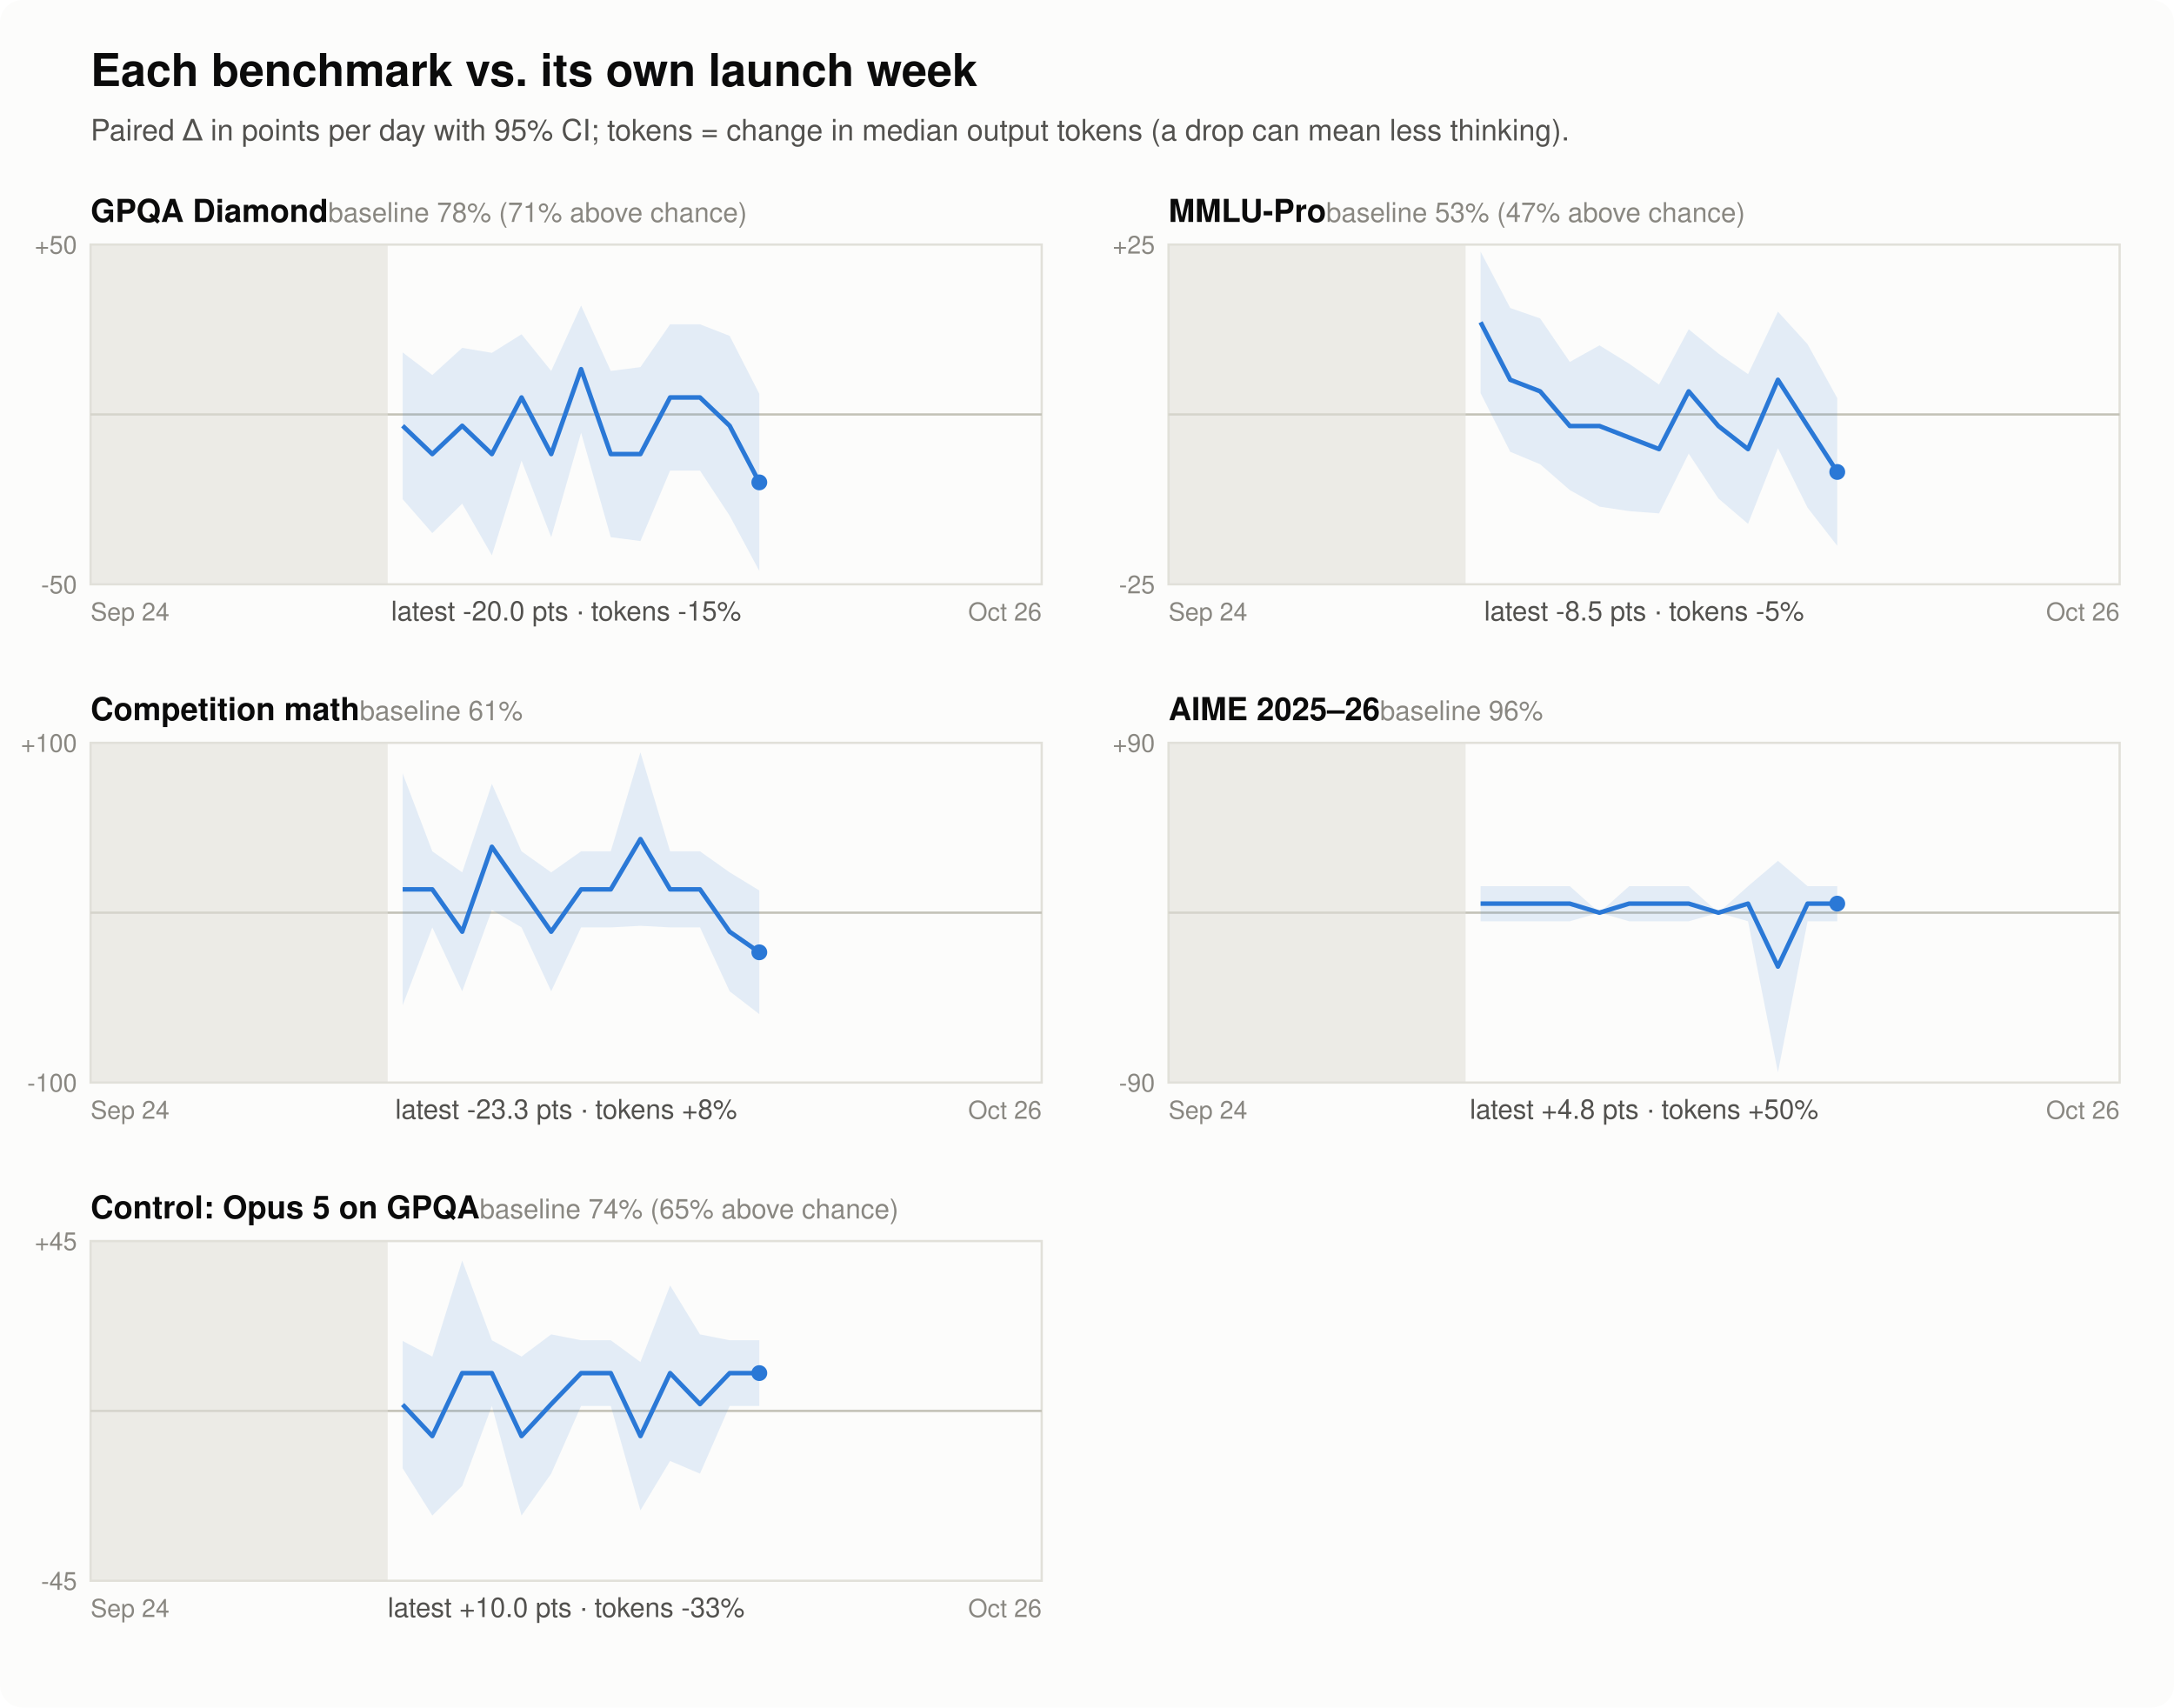
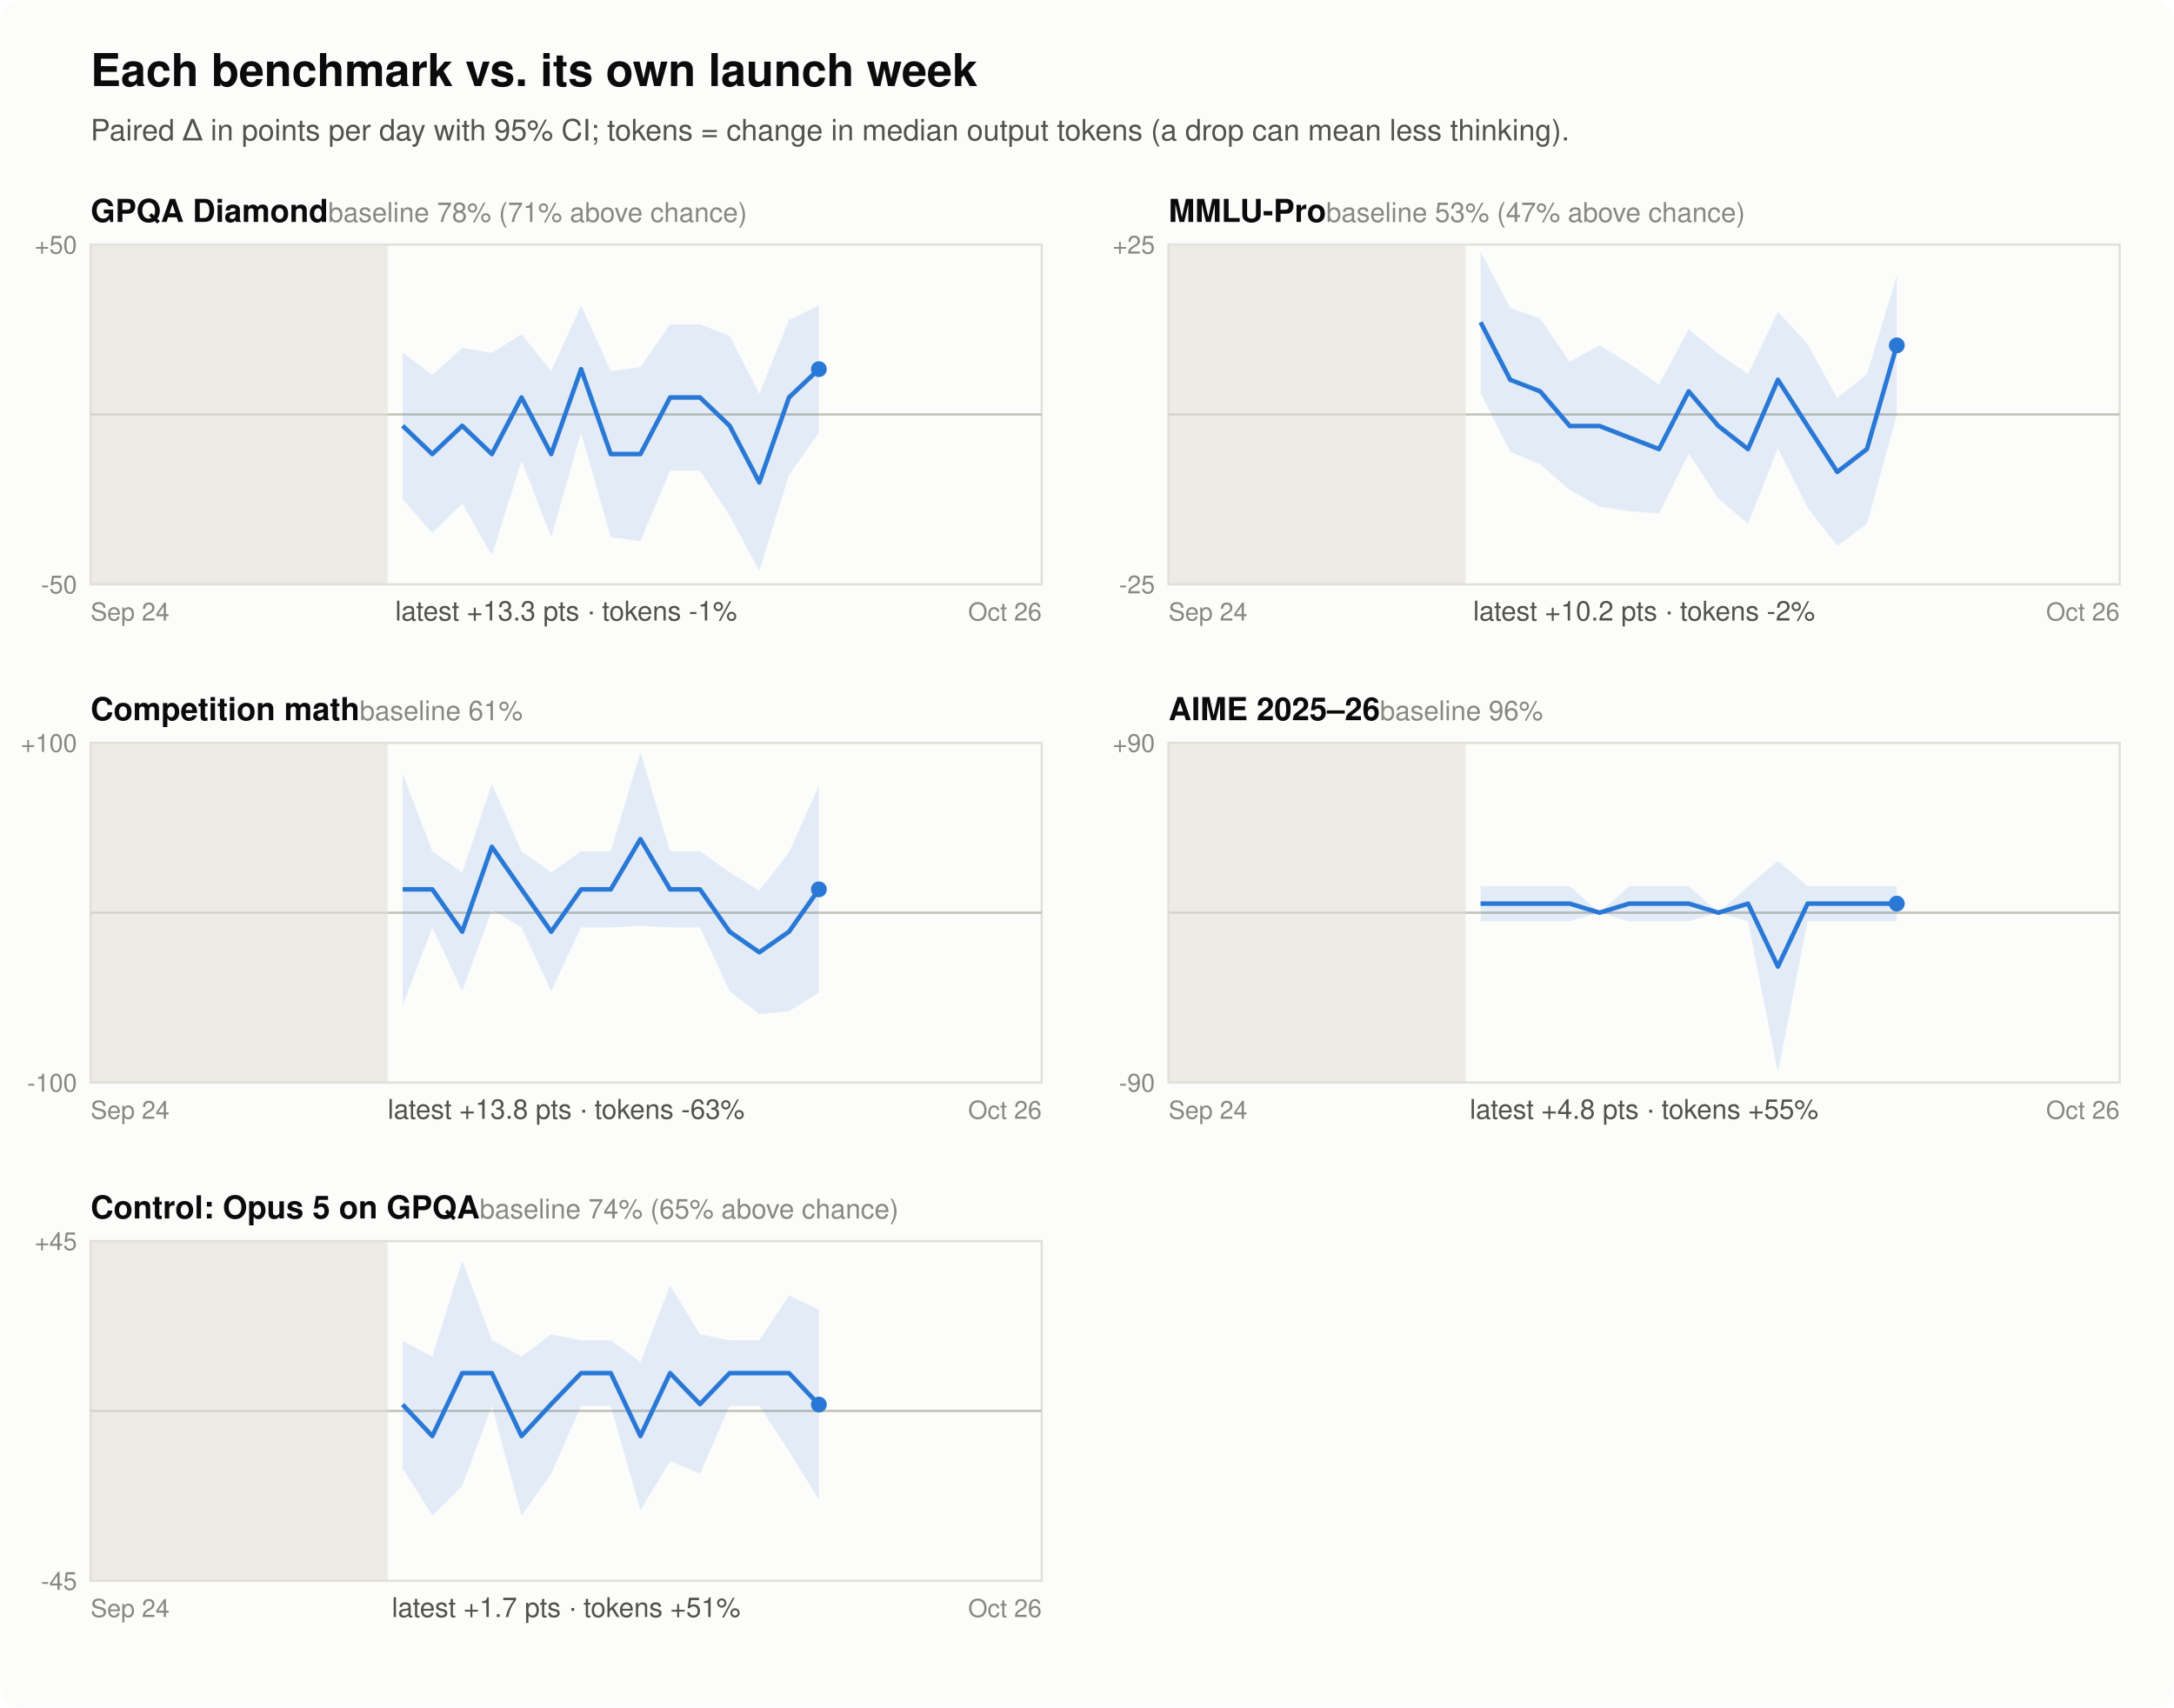
<svg xmlns="http://www.w3.org/2000/svg" width="960" height="754" viewBox="0 0 960 754" font-family="-apple-system, Segoe UI, Helvetica, Arial, sans-serif" role="img" aria-labelledby="ft fd">
  <rect width="960" height="754" rx="10" fill="#fcfcfb" />
  <text x="40" y="38" fill="#0b0b0b" font-size="20" font-weight="600">Each benchmark vs. its own launch week</text>
  <text x="40" y="62" fill="#52514e" font-size="13">Paired Δ in points per day with 95% CI; tokens = change in median output tokens (a drop can mean less thinking).</text>
  <text x="40" y="98" fill="#0b0b0b" font-size="14" font-weight="600">GPQA Diamond<tspan fill="#898781" font-weight="400" font-size="12">  baseline 78% (71% above chance)</tspan>
  </text>
  <rect x="40" y="108" width="420" height="150" fill="none" stroke="#e1e0d9" />
  <line x1="40" y1="183.0" x2="460" y2="183.0" stroke="#c3c2b7" />
  <text x="34" y="262.0" text-anchor="end" fill="#898781" font-size="11">-50</text>
  <text x="34" y="112.0" text-anchor="end" fill="#898781" font-size="11">+50</text>
  <rect x="40.0" y="108" width="131.2" height="150" fill="#e1e0d9" opacity="0.6" />
  <text x="40" y="274" fill="#898781" font-size="11">Sep 24</text>
  <text x="460" y="274" text-anchor="end" fill="#898781" font-size="11">Oct 26</text>
-   <path d="M177.8,155.6 L190.9,165.6 L204.1,153.6 L217.2,155.8 L230.3,147.6 L243.4,163.8 L256.6,134.9 L269.7,163.8 L282.8,162.1 L295.9,143.2 L309.1,143.2 L322.2,148.3 L335.3,173.9 L335.3,252.1 L322.2,227.7 L309.1,207.8 L295.9,207.8 L282.8,238.9 L269.7,237.2 L256.6,191.1 L243.4,237.2 L230.3,203.4 L217.2,245.2 L204.1,222.4 L190.9,235.4 L177.8,220.4 Z" fill="#2a78d6" opacity="0.12" />
-   <path d="M177.8,188.0 L190.9,200.5 L204.1,188.0 L217.2,200.5 L230.3,175.5 L243.4,200.5 L256.6,163.0 L269.7,200.5 L282.8,200.5 L295.9,175.5 L309.1,175.5 L322.2,188.0 L335.3,213.0" fill="none" stroke="#2a78d6" stroke-width="2" stroke-linejoin="round" />
-   <circle cx="335.3" cy="213.0" r="3.5" fill="#2a78d6" />
-   <text x="250.0" y="274" text-anchor="middle" fill="#52514e" font-size="12">latest -20.0 pts · tokens -15%</text>
+   <path d="M177.8,155.6 L190.9,165.6 L204.1,153.6 L217.2,155.8 L230.3,147.6 L243.4,163.8 L256.6,134.9 L269.7,163.8 L282.8,162.1 L295.9,143.2 L309.1,143.2 L322.2,148.3 L335.3,173.9 L348.4,141.3 L361.6,134.9 L361.6,191.1 L348.4,209.7 L335.3,252.1 L322.2,227.7 L309.1,207.8 L295.9,207.8 L282.8,238.9 L269.7,237.2 L256.6,191.1 L243.4,237.2 L230.3,203.4 L217.2,245.2 L204.1,222.4 L190.9,235.4 L177.8,220.4 Z" fill="#2a78d6" opacity="0.12" />
+   <path d="M177.8,188.0 L190.9,200.5 L204.1,188.0 L217.2,200.5 L230.3,175.5 L243.4,200.5 L256.6,163.0 L269.7,200.5 L282.8,200.5 L295.9,175.5 L309.1,175.5 L322.2,188.0 L335.3,213.0 L348.4,175.5 L361.6,163.0" fill="none" stroke="#2a78d6" stroke-width="2" stroke-linejoin="round" />
+   <circle cx="361.6" cy="163.0" r="3.5" fill="#2a78d6" />
+   <text x="250.0" y="274" text-anchor="middle" fill="#52514e" font-size="12">latest +13.3 pts · tokens -1%</text>
  <text x="516" y="98" fill="#0b0b0b" font-size="14" font-weight="600">MMLU-Pro<tspan fill="#898781" font-weight="400" font-size="12">  baseline 53% (47% above chance)</tspan>
  </text>
  <rect x="516" y="108" width="420" height="150" fill="none" stroke="#e1e0d9" />
  <line x1="516" y1="183.0" x2="936" y2="183.0" stroke="#c3c2b7" />
  <text x="510" y="262.0" text-anchor="end" fill="#898781" font-size="11">-25</text>
  <text x="510" y="112.0" text-anchor="end" fill="#898781" font-size="11">+25</text>
  <rect x="516.0" y="108" width="131.2" height="150" fill="#e1e0d9" opacity="0.6" />
  <text x="516" y="274" fill="#898781" font-size="11">Sep 24</text>
  <text x="936" y="274" text-anchor="end" fill="#898781" font-size="11">Oct 26</text>
-   <path d="M653.8,111.1 L666.9,136.0 L680.1,140.6 L693.2,159.8 L706.3,152.5 L719.4,160.6 L732.6,169.8 L745.7,145.4 L758.8,156.1 L771.9,165.2 L785.1,137.6 L798.2,152.0 L811.3,175.8 L811.3,241.0 L798.2,224.2 L785.1,197.9 L771.9,231.3 L758.8,220.1 L745.7,200.3 L732.6,226.7 L719.4,225.7 L706.3,223.7 L693.2,216.4 L680.1,205.0 L666.9,199.5 L653.8,173.6 Z" fill="#2a78d6" opacity="0.12" />
-   <path d="M653.8,142.3 L666.9,167.7 L680.1,172.8 L693.2,188.1 L706.3,188.1 L719.4,193.2 L732.6,198.3 L745.7,172.8 L758.8,188.1 L771.9,198.3 L785.1,167.7 L798.2,188.1 L811.3,208.4" fill="none" stroke="#2a78d6" stroke-width="2" stroke-linejoin="round" />
-   <circle cx="811.3" cy="208.4" r="3.5" fill="#2a78d6" />
-   <text x="726.0" y="274" text-anchor="middle" fill="#52514e" font-size="12">latest -8.5 pts · tokens -5%</text>
+   <path d="M653.8,111.1 L666.9,136.0 L680.1,140.6 L693.2,159.8 L706.3,152.5 L719.4,160.6 L732.6,169.8 L745.7,145.4 L758.8,156.1 L771.9,165.2 L785.1,137.6 L798.2,152.0 L811.3,175.8 L824.4,165.2 L837.6,121.8 L837.6,183.2 L824.4,231.3 L811.3,241.0 L798.2,224.2 L785.1,197.9 L771.9,231.3 L758.8,220.1 L745.7,200.3 L732.6,226.7 L719.4,225.7 L706.3,223.7 L693.2,216.4 L680.1,205.0 L666.9,199.5 L653.8,173.6 Z" fill="#2a78d6" opacity="0.12" />
+   <path d="M653.8,142.3 L666.9,167.7 L680.1,172.8 L693.2,188.1 L706.3,188.1 L719.4,193.2 L732.6,198.3 L745.7,172.8 L758.8,188.1 L771.9,198.3 L785.1,167.7 L798.2,188.1 L811.3,208.4 L824.4,198.3 L837.6,152.5" fill="none" stroke="#2a78d6" stroke-width="2" stroke-linejoin="round" />
+   <circle cx="837.6" cy="152.5" r="3.5" fill="#2a78d6" />
+   <text x="726.0" y="274" text-anchor="middle" fill="#52514e" font-size="12">latest +10.2 pts · tokens -2%</text>
  <text x="40" y="318" fill="#0b0b0b" font-size="14" font-weight="600">Competition math<tspan fill="#898781" font-weight="400" font-size="12">  baseline 61%</tspan>
  </text>
  <rect x="40" y="328" width="420" height="150" fill="none" stroke="#e1e0d9" />
  <line x1="40" y1="403.0" x2="460" y2="403.0" stroke="#c3c2b7" />
  <text x="34" y="482.0" text-anchor="end" fill="#898781" font-size="11">-100</text>
  <text x="34" y="332.0" text-anchor="end" fill="#898781" font-size="11">+100</text>
  <rect x="40.0" y="328" width="131.2" height="150" fill="#e1e0d9" opacity="0.6" />
  <text x="40" y="494" fill="#898781" font-size="11">Sep 24</text>
  <text x="460" y="494" text-anchor="end" fill="#898781" font-size="11">Oct 26</text>
-   <path d="M177.8,341.5 L190.9,375.9 L204.1,385.2 L217.2,346.1 L230.3,375.9 L243.4,385.2 L256.6,375.9 L269.7,375.9 L282.8,332.2 L295.9,375.9 L309.1,375.9 L322.2,385.2 L335.3,393.2 L335.3,447.8 L322.2,437.7 L309.1,409.5 L295.9,409.5 L282.8,408.8 L269.7,409.5 L256.6,409.5 L243.4,437.7 L230.3,409.5 L217.2,401.8 L204.1,437.7 L190.9,409.5 L177.8,443.9 Z" fill="#2a78d6" opacity="0.12" />
-   <path d="M177.8,392.7 L190.9,392.7 L204.1,411.4 L217.2,373.9 L230.3,392.7 L243.4,411.4 L256.6,392.7 L269.7,392.7 L282.8,370.5 L295.9,392.7 L309.1,392.7 L322.2,411.4 L335.3,420.5" fill="none" stroke="#2a78d6" stroke-width="2" stroke-linejoin="round" />
-   <circle cx="335.3" cy="420.5" r="3.5" fill="#2a78d6" />
-   <text x="250.0" y="494" text-anchor="middle" fill="#52514e" font-size="12">latest -23.3 pts · tokens +8%</text>
+   <path d="M177.8,341.5 L190.9,375.9 L204.1,385.2 L217.2,346.1 L230.3,375.9 L243.4,385.2 L256.6,375.9 L269.7,375.9 L282.8,332.2 L295.9,375.9 L309.1,375.9 L322.2,385.2 L335.3,393.2 L348.4,376.4 L361.6,347.0 L361.6,438.3 L348.4,446.5 L335.3,447.8 L322.2,437.7 L309.1,409.5 L295.9,409.5 L282.8,408.8 L269.7,409.5 L256.6,409.5 L243.4,437.7 L230.3,409.5 L217.2,401.8 L204.1,437.7 L190.9,409.5 L177.8,443.9 Z" fill="#2a78d6" opacity="0.12" />
+   <path d="M177.8,392.7 L190.9,392.7 L204.1,411.4 L217.2,373.9 L230.3,392.7 L243.4,411.4 L256.6,392.7 L269.7,392.7 L282.8,370.5 L295.9,392.7 L309.1,392.7 L322.2,411.4 L335.3,420.5 L348.4,411.4 L361.6,392.7" fill="none" stroke="#2a78d6" stroke-width="2" stroke-linejoin="round" />
+   <circle cx="361.6" cy="392.7" r="3.5" fill="#2a78d6" />
+   <text x="250.0" y="494" text-anchor="middle" fill="#52514e" font-size="12">latest +13.8 pts · tokens -63%</text>
  <text x="516" y="318" fill="#0b0b0b" font-size="14" font-weight="600">AIME 2025–26<tspan fill="#898781" font-weight="400" font-size="12">  baseline 96%</tspan>
  </text>
  <rect x="516" y="328" width="420" height="150" fill="none" stroke="#e1e0d9" />
  <line x1="516" y1="403.0" x2="936" y2="403.0" stroke="#c3c2b7" />
  <text x="510" y="482.0" text-anchor="end" fill="#898781" font-size="11">-90</text>
  <text x="510" y="332.0" text-anchor="end" fill="#898781" font-size="11">+90</text>
  <rect x="516.0" y="328" width="131.2" height="150" fill="#e1e0d9" opacity="0.6" />
  <text x="516" y="494" fill="#898781" font-size="11">Sep 24</text>
  <text x="936" y="494" text-anchor="end" fill="#898781" font-size="11">Oct 26</text>
-   <path d="M653.8,391.3 L666.9,391.3 L680.1,391.3 L693.2,391.3 L706.3,403.0 L719.4,391.3 L732.6,391.3 L745.7,391.3 L758.8,403.0 L771.9,391.3 L785.1,380.1 L798.2,391.3 L811.3,391.3 L811.3,406.8 L798.2,406.8 L785.1,473.5 L771.9,406.8 L758.8,403.0 L745.7,406.8 L732.6,406.8 L719.4,406.8 L706.3,403.0 L693.2,406.8 L680.1,406.8 L666.9,406.8 L653.8,406.8 Z" fill="#2a78d6" opacity="0.12" />
-   <path d="M653.8,399.0 L666.9,399.0 L680.1,399.0 L693.2,399.0 L706.3,403.0 L719.4,399.0 L732.6,399.0 L745.7,399.0 L758.8,403.0 L771.9,399.0 L785.1,426.8 L798.2,399.0 L811.3,399.0" fill="none" stroke="#2a78d6" stroke-width="2" stroke-linejoin="round" />
-   <circle cx="811.3" cy="399.0" r="3.5" fill="#2a78d6" />
-   <text x="726.0" y="494" text-anchor="middle" fill="#52514e" font-size="12">latest +4.8 pts · tokens +50%</text>
+   <path d="M653.8,391.3 L666.9,391.3 L680.1,391.3 L693.2,391.3 L706.3,403.0 L719.4,391.3 L732.6,391.3 L745.7,391.3 L758.8,403.0 L771.9,391.3 L785.1,380.1 L798.2,391.3 L811.3,391.3 L824.4,391.3 L837.6,391.3 L837.6,406.8 L824.4,406.8 L811.3,406.8 L798.2,406.8 L785.1,473.5 L771.9,406.8 L758.8,403.0 L745.7,406.8 L732.6,406.8 L719.4,406.8 L706.3,403.0 L693.2,406.8 L680.1,406.8 L666.9,406.8 L653.8,406.8 Z" fill="#2a78d6" opacity="0.12" />
+   <path d="M653.8,399.0 L666.9,399.0 L680.1,399.0 L693.2,399.0 L706.3,403.0 L719.4,399.0 L732.6,399.0 L745.7,399.0 L758.8,403.0 L771.9,399.0 L785.1,426.8 L798.2,399.0 L811.3,399.0 L824.4,399.0 L837.6,399.0" fill="none" stroke="#2a78d6" stroke-width="2" stroke-linejoin="round" />
+   <circle cx="837.6" cy="399.0" r="3.5" fill="#2a78d6" />
+   <text x="726.0" y="494" text-anchor="middle" fill="#52514e" font-size="12">latest +4.8 pts · tokens +55%</text>
  <text x="40" y="538" fill="#0b0b0b" font-size="14" font-weight="600">Control: Opus 5 on GPQA<tspan fill="#898781" font-weight="400" font-size="12">  baseline 74% (65% above chance)</tspan>
  </text>
  <rect x="40" y="548" width="420" height="150" fill="none" stroke="#e1e0d9" />
  <line x1="40" y1="623.0" x2="460" y2="623.0" stroke="#c3c2b7" />
  <text x="34" y="702.0" text-anchor="end" fill="#898781" font-size="11">-45</text>
  <text x="34" y="552.0" text-anchor="end" fill="#898781" font-size="11">+45</text>
  <rect x="40.0" y="548" width="131.2" height="150" fill="#e1e0d9" opacity="0.6" />
  <text x="40" y="714" fill="#898781" font-size="11">Sep 24</text>
  <text x="460" y="714" text-anchor="end" fill="#898781" font-size="11">Oct 26</text>
-   <path d="M177.8,592.1 L190.9,599.0 L204.1,556.6 L217.2,591.8 L230.3,599.0 L243.4,589.2 L256.6,591.8 L269.7,591.8 L282.8,601.4 L295.9,567.6 L309.1,589.2 L322.2,591.8 L335.3,591.8 L335.3,620.8 L322.2,620.8 L309.1,650.7 L295.9,645.1 L282.8,666.9 L269.7,620.8 L256.6,620.8 L243.4,650.7 L230.3,669.2 L217.2,620.8 L204.1,656.1 L190.9,669.2 L177.8,648.3 Z" fill="#2a78d6" opacity="0.12" />
-   <path d="M177.8,620.2 L190.9,634.1 L204.1,606.3 L217.2,606.3 L230.3,634.1 L243.4,620.0 L256.6,606.3 L269.7,606.3 L282.8,634.1 L295.9,606.3 L309.1,620.0 L322.2,606.3 L335.3,606.3" fill="none" stroke="#2a78d6" stroke-width="2" stroke-linejoin="round" />
-   <circle cx="335.3" cy="606.3" r="3.5" fill="#2a78d6" />
-   <text x="250.0" y="714" text-anchor="middle" fill="#52514e" font-size="12">latest +10.0 pts · tokens -33%</text>
+   <path d="M177.8,592.1 L190.9,599.0 L204.1,556.6 L217.2,591.8 L230.3,599.0 L243.4,589.2 L256.6,591.8 L269.7,591.8 L282.8,601.4 L295.9,567.6 L309.1,589.2 L322.2,591.8 L335.3,591.8 L348.4,572.0 L361.6,578.3 L361.6,662.2 L348.4,640.7 L335.3,620.8 L322.2,620.8 L309.1,650.7 L295.9,645.1 L282.8,666.9 L269.7,620.8 L256.6,620.8 L243.4,650.7 L230.3,669.2 L217.2,620.8 L204.1,656.1 L190.9,669.2 L177.8,648.3 Z" fill="#2a78d6" opacity="0.12" />
+   <path d="M177.8,620.2 L190.9,634.1 L204.1,606.3 L217.2,606.3 L230.3,634.1 L243.4,620.0 L256.6,606.3 L269.7,606.3 L282.8,634.1 L295.9,606.3 L309.1,620.0 L322.2,606.3 L335.3,606.3 L348.4,606.3 L361.6,620.2" fill="none" stroke="#2a78d6" stroke-width="2" stroke-linejoin="round" />
+   <circle cx="361.6" cy="620.2" r="3.5" fill="#2a78d6" />
+   <text x="250.0" y="714" text-anchor="middle" fill="#52514e" font-size="12">latest +1.7 pts · tokens +51%</text>
</svg>
